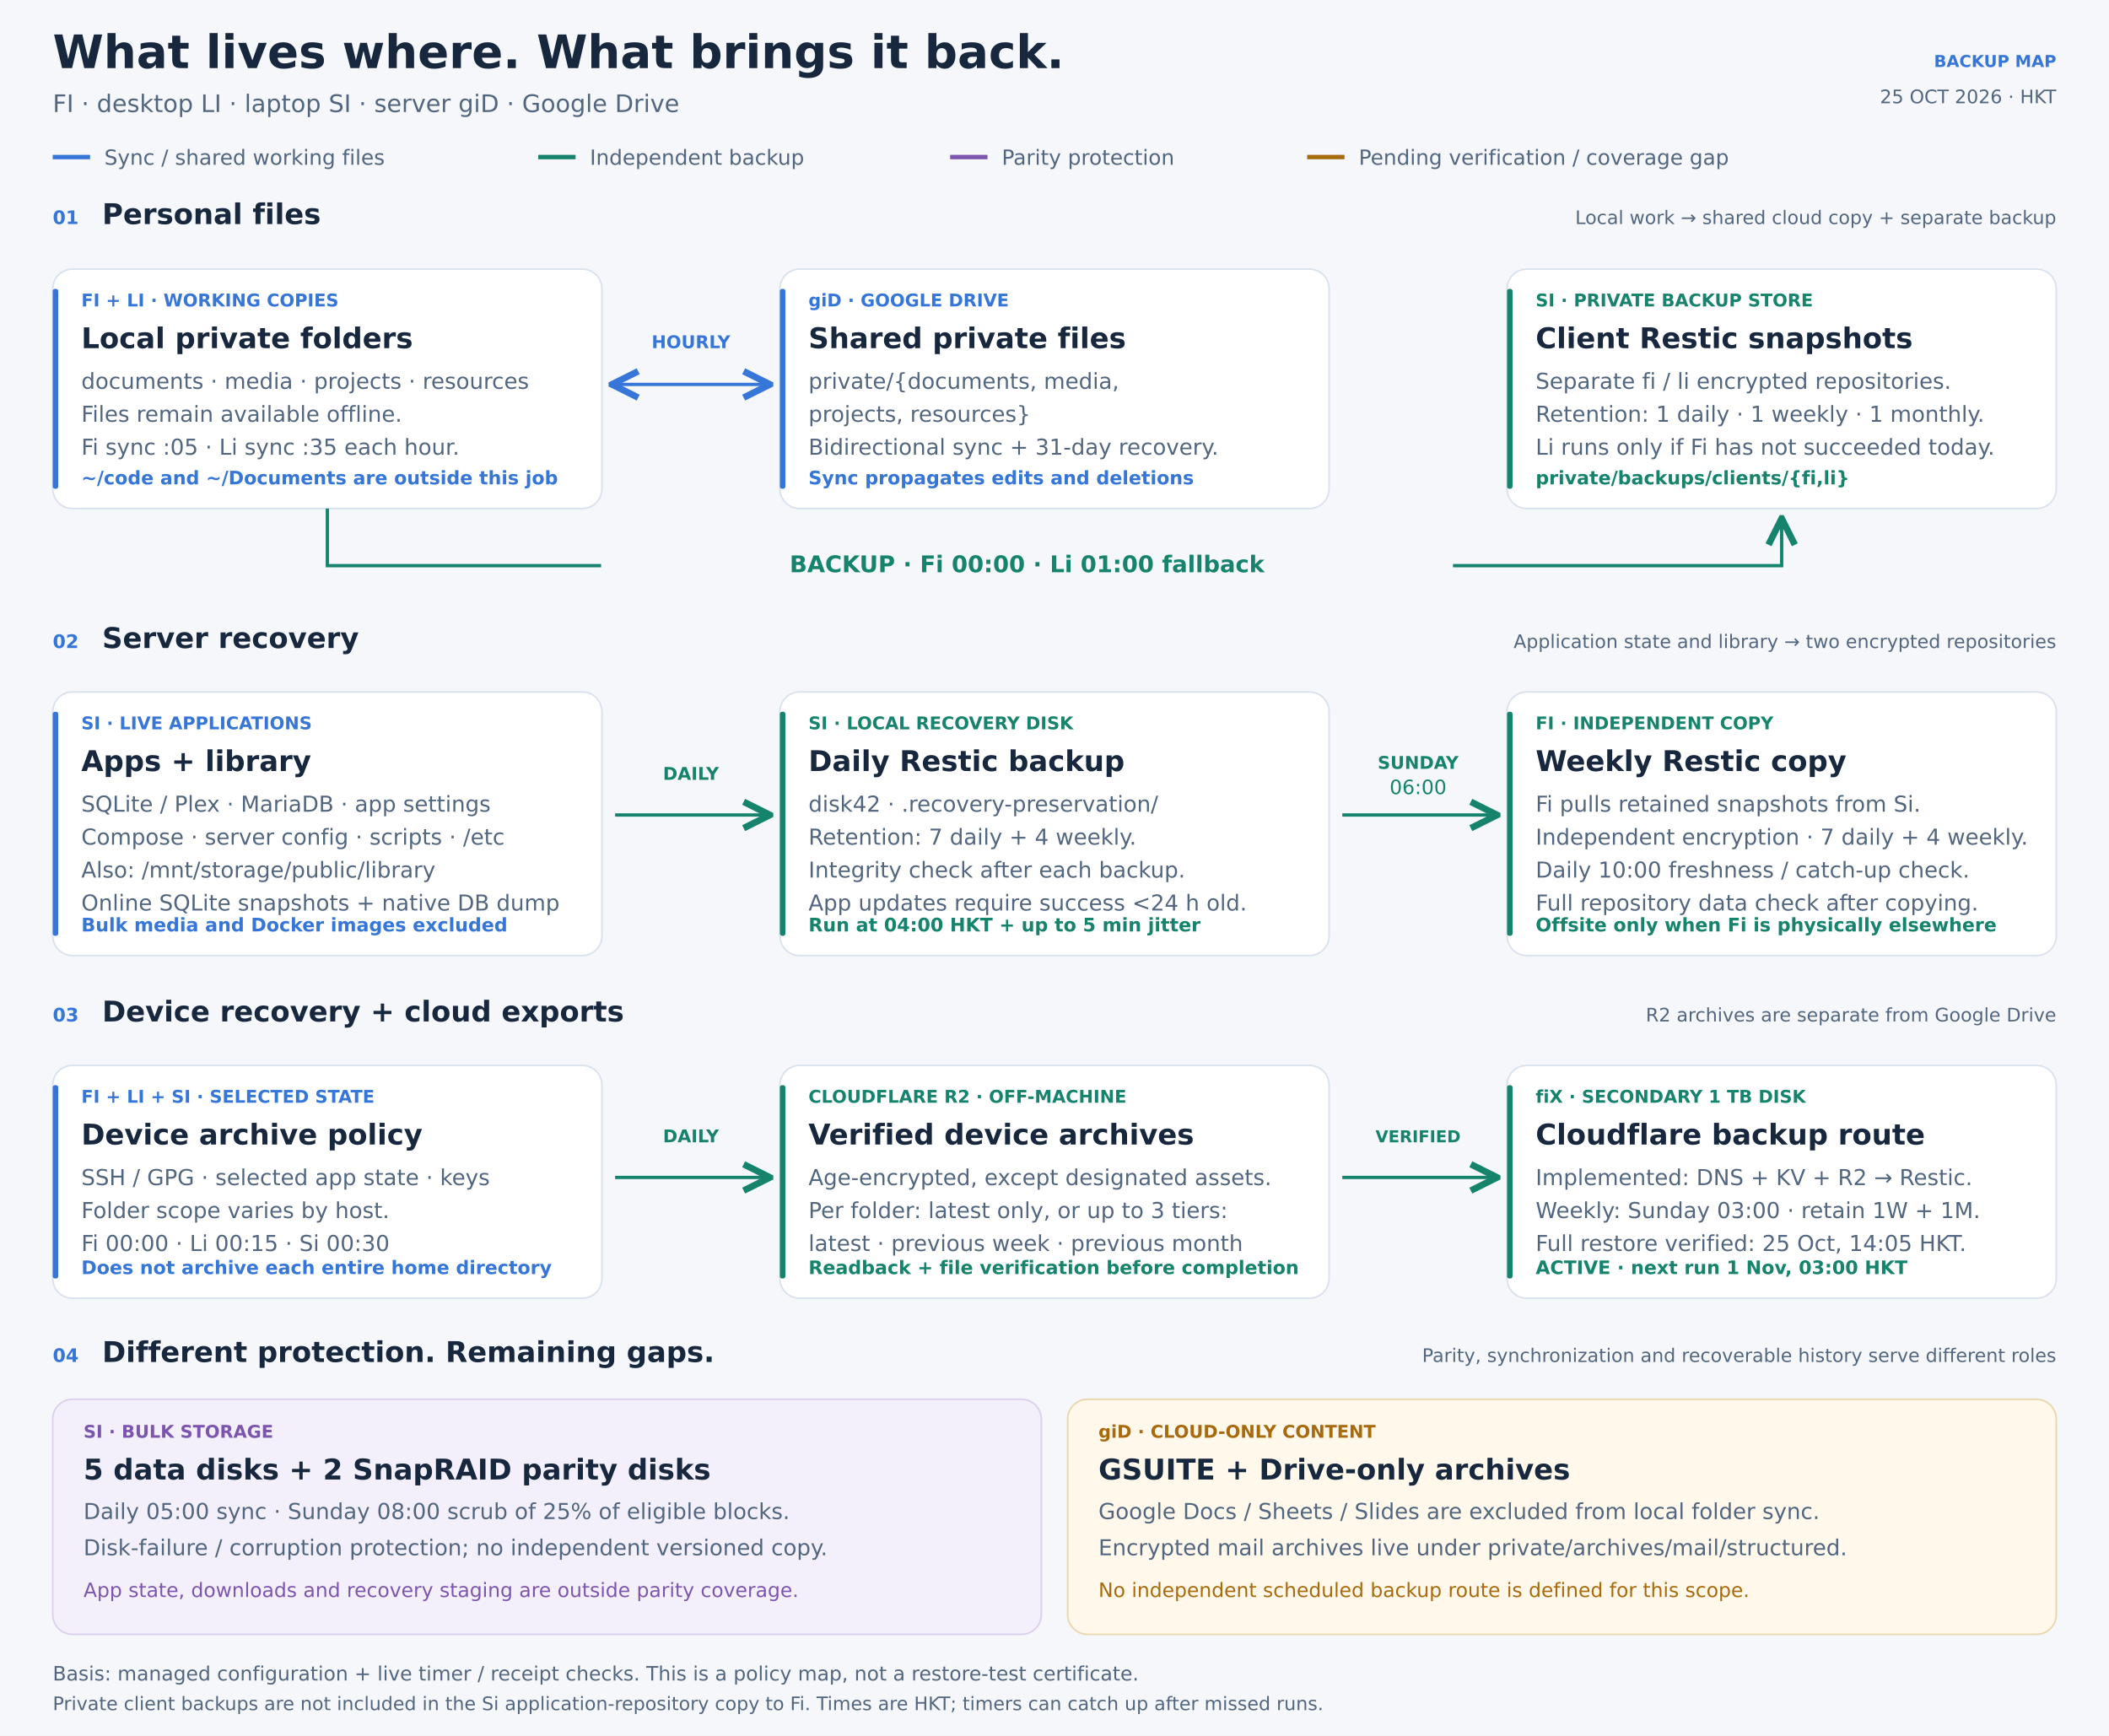
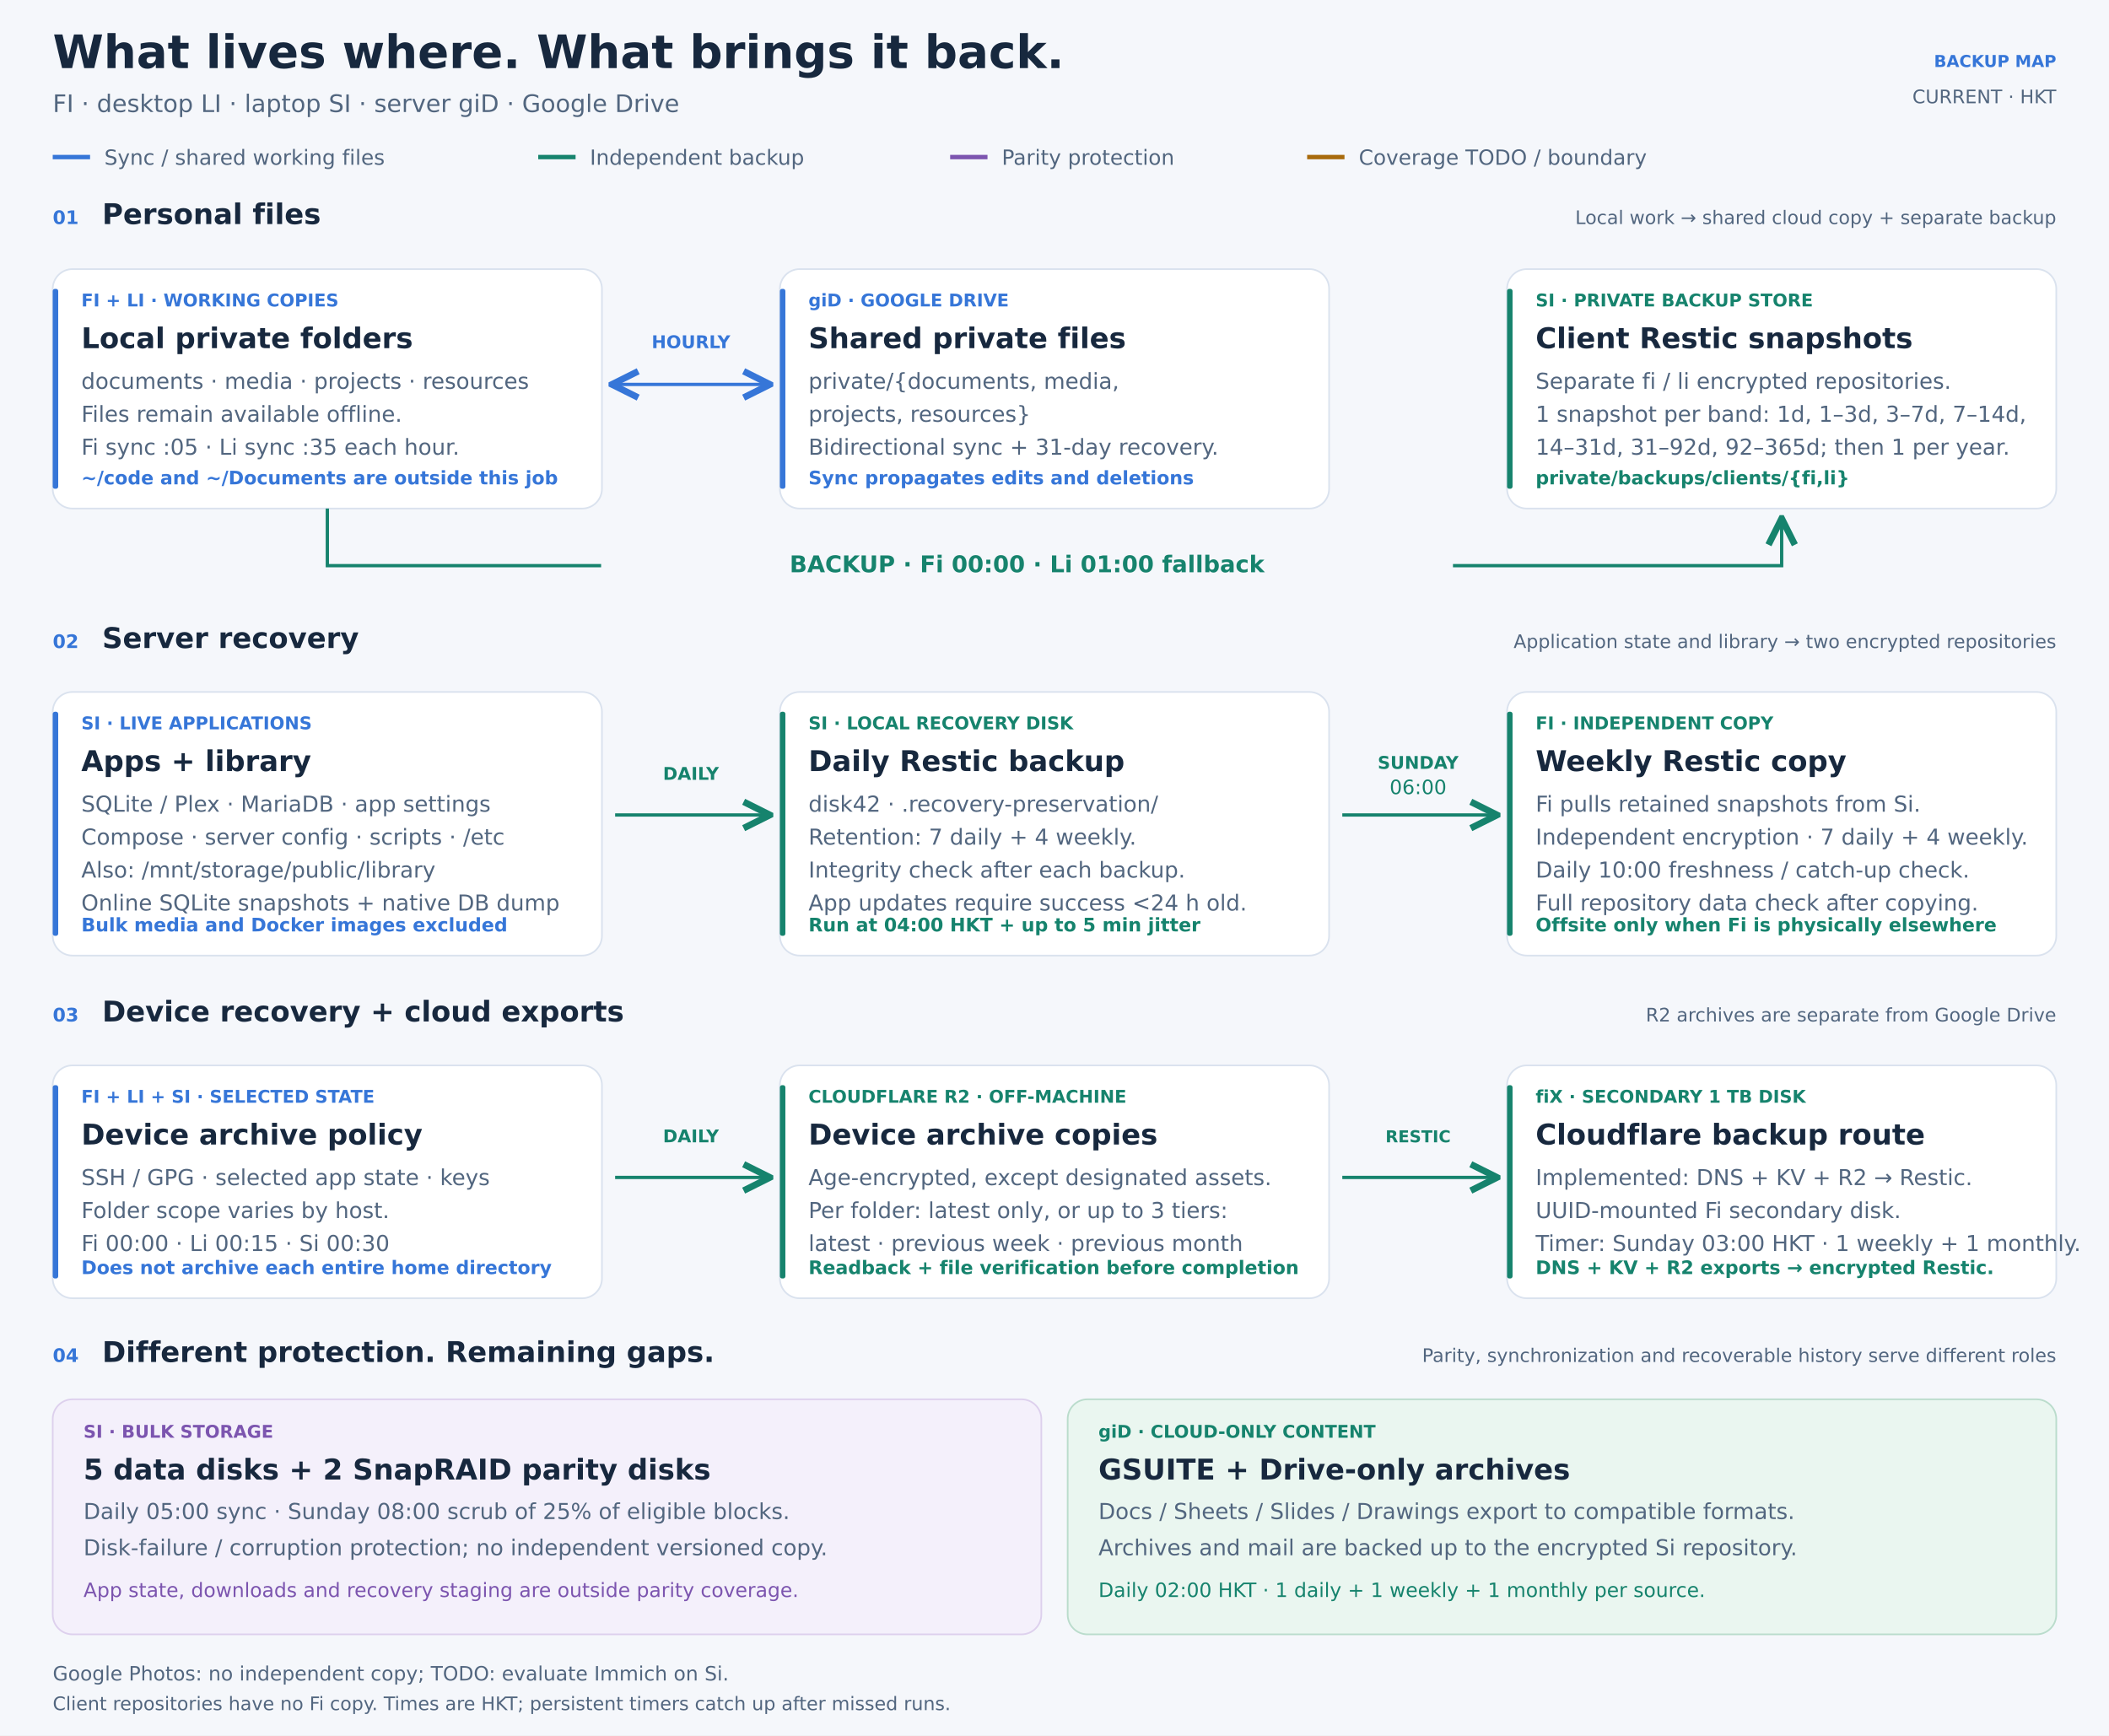
<svg xmlns="http://www.w3.org/2000/svg" width="1920" height="1580" viewBox="0 0 1920 1580">
  <defs>
    <marker id="green" markerWidth="10" markerHeight="10" refX="8" refY="5" orient="auto-start-reverse">
      <path d="M1 1L9 5L1 9" fill="none" stroke="#16836d" stroke-width="2" />
    </marker>
    <marker id="blue" markerWidth="10" markerHeight="10" refX="8" refY="5" orient="auto-start-reverse">
      <path d="M1 1L9 5L1 9" fill="none" stroke="#3676d8" stroke-width="2" />
    </marker>
    <marker id="amber" markerWidth="10" markerHeight="10" refX="8" refY="5" orient="auto-start-reverse">
      <path d="M1 1L9 5L1 9" fill="none" stroke="#b47818" stroke-width="2" />
    </marker>
  </defs>
  <rect width="1920" height="1580" fill="#f5f7fb" />
  <text x="48" y="62" font-family="DejaVu Sans, sans-serif" font-size="42" font-weight="700" fill="#17283e" text-anchor="start">What lives where. What brings it back.</text>
  <text x="48" y="102" font-family="DejaVu Sans, sans-serif" font-size="22" font-weight="400" fill="#52667f" text-anchor="start">FI · desktop     LI · laptop     SI · server     giD · Google Drive</text>
  <text x="1872" y="61" font-family="DejaVu Sans, sans-serif" font-size="15" font-weight="700" fill="#3676d8" text-anchor="end">BACKUP MAP</text>
-   <text x="1872" y="94" font-family="DejaVu Sans, sans-serif" font-size="17" font-weight="400" fill="#52667f" text-anchor="end">25 OCT 2026 · HKT</text>
+   <text x="1872" y="94" font-family="DejaVu Sans, sans-serif" font-size="17" font-weight="400" fill="#52667f" text-anchor="end">CURRENT · HKT</text>
  <line x1="48" y1="143" x2="82" y2="143" stroke="#3676d8" stroke-width="4" />
  <text x="95" y="150" font-family="DejaVu Sans, sans-serif" font-size="19" font-weight="400" fill="#52667f" text-anchor="start">Sync / shared working files</text>
  <line x1="490" y1="143" x2="524" y2="143" stroke="#16836d" stroke-width="4" />
  <text x="537" y="150" font-family="DejaVu Sans, sans-serif" font-size="19" font-weight="400" fill="#52667f" text-anchor="start">Independent backup</text>
  <line x1="865" y1="143" x2="899" y2="143" stroke="#7c55af" stroke-width="4" />
  <text x="912" y="150" font-family="DejaVu Sans, sans-serif" font-size="19" font-weight="400" fill="#52667f" text-anchor="start">Parity protection</text>
  <line x1="1190" y1="143" x2="1224" y2="143" stroke="#a86a0c" stroke-width="4" />
-   <text x="1237" y="150" font-family="DejaVu Sans, sans-serif" font-size="19" font-weight="400" fill="#52667f" text-anchor="start">Pending verification / coverage gap</text>
+   <text x="1237" y="150" font-family="DejaVu Sans, sans-serif" font-size="19" font-weight="400" fill="#52667f" text-anchor="start">Coverage TODO / boundary</text>
  <text x="48" y="204" font-family="DejaVu Sans, sans-serif" font-size="17" font-weight="700" fill="#3676d8" text-anchor="start">01</text>
  <text x="93" y="204" font-family="DejaVu Sans, sans-serif" font-size="26" font-weight="700" fill="#17283e" text-anchor="start">Personal files</text>
  <text x="1872" y="204" font-family="DejaVu Sans, sans-serif" font-size="17" font-weight="400" fill="#52667f" text-anchor="end">Local work → shared cloud copy + separate backup</text>
  <rect x="48" y="245" width="500" height="218" rx="18" fill="#ffffff" stroke="#dae2ee" stroke-width="1.5" />
  <rect x="48" y="263" width="5" height="182" rx="2" fill="#3676d8" />
  <text x="74" y="279" font-family="DejaVu Sans, sans-serif" font-size="16" font-weight="700" fill="#3676d8" text-anchor="start">FI + LI · WORKING COPIES</text>
  <text x="74" y="317" font-family="DejaVu Sans, sans-serif" font-size="26" font-weight="700" fill="#17283e" text-anchor="start">Local private folders</text>
  <text x="74" y="354" font-family="DejaVu Sans, sans-serif" font-size="20" font-weight="400" fill="#52667f" text-anchor="start">documents · media · projects · resources</text>
  <text x="74" y="384" font-family="DejaVu Sans, sans-serif" font-size="20" font-weight="400" fill="#52667f" text-anchor="start">Files remain available offline.</text>
  <text x="74" y="414" font-family="DejaVu Sans, sans-serif" font-size="20" font-weight="400" fill="#52667f" text-anchor="start">Fi sync :05 · Li sync :35 each hour.</text>
  <text x="74" y="441" font-family="DejaVu Sans, sans-serif" font-size="17" font-weight="600" fill="#3676d8" text-anchor="start">~/code and ~/Documents are outside this job</text>
  <rect x="710" y="245" width="500" height="218" rx="18" fill="#ffffff" stroke="#dae2ee" stroke-width="1.5" />
  <rect x="710" y="263" width="5" height="182" rx="2" fill="#3676d8" />
  <text x="736" y="279" font-family="DejaVu Sans, sans-serif" font-size="16" font-weight="700" fill="#3676d8" text-anchor="start">giD · GOOGLE DRIVE</text>
  <text x="736" y="317" font-family="DejaVu Sans, sans-serif" font-size="26" font-weight="700" fill="#17283e" text-anchor="start">Shared private files</text>
  <text x="736" y="354" font-family="DejaVu Sans, sans-serif" font-size="20" font-weight="400" fill="#52667f" text-anchor="start">private/{documents, media,</text>
  <text x="736" y="384" font-family="DejaVu Sans, sans-serif" font-size="20" font-weight="400" fill="#52667f" text-anchor="start">projects, resources}</text>
  <text x="736" y="414" font-family="DejaVu Sans, sans-serif" font-size="20" font-weight="400" fill="#52667f" text-anchor="start">Bidirectional sync + 31-day recovery.</text>
  <text x="736" y="441" font-family="DejaVu Sans, sans-serif" font-size="17" font-weight="600" fill="#3676d8" text-anchor="start">Sync propagates edits and deletions</text>
  <rect x="1372" y="245" width="500" height="218" rx="18" fill="#ffffff" stroke="#dae2ee" stroke-width="1.5" />
  <rect x="1372" y="263" width="5" height="182" rx="2" fill="#16836d" />
  <text x="1398" y="279" font-family="DejaVu Sans, sans-serif" font-size="16" font-weight="700" fill="#16836d" text-anchor="start">SI · PRIVATE BACKUP STORE</text>
  <text x="1398" y="317" font-family="DejaVu Sans, sans-serif" font-size="26" font-weight="700" fill="#17283e" text-anchor="start">Client Restic snapshots</text>
  <text x="1398" y="354" font-family="DejaVu Sans, sans-serif" font-size="20" font-weight="400" fill="#52667f" text-anchor="start">Separate fi / li encrypted repositories.</text>
-   <text x="1398" y="384" font-family="DejaVu Sans, sans-serif" font-size="20" font-weight="400" fill="#52667f" text-anchor="start">Retention: 1 daily · 1 weekly · 1 monthly.</text>
-   <text x="1398" y="414" font-family="DejaVu Sans, sans-serif" font-size="20" font-weight="400" fill="#52667f" text-anchor="start">Li runs only if Fi has not succeeded today.</text>
+   <text x="1398" y="384" font-family="DejaVu Sans, sans-serif" font-size="20" font-weight="400" fill="#52667f" text-anchor="start">1 snapshot per band: 1d, 1–3d, 3–7d, 7–14d,</text>
+   <text x="1398" y="414" font-family="DejaVu Sans, sans-serif" font-size="20" font-weight="400" fill="#52667f" text-anchor="start">14–31d, 31–92d, 92–365d; then 1 per year.</text>
  <text x="1398" y="441" font-family="DejaVu Sans, sans-serif" font-size="17" font-weight="600" fill="#16836d" text-anchor="start">private/backups/clients/{fi,li}</text>
  <path d="M560 350 H698" fill="none" stroke="#3676d8" stroke-width="3" marker-end="url(#blue)" marker-start="url(#blue)" />
  <text x="629" y="317" font-family="DejaVu Sans, sans-serif" font-size="16" font-weight="700" fill="#3676d8" text-anchor="middle">HOURLY</text>
  <path d="M298 463 V515 H1622 V475" fill="none" stroke="#16836d" stroke-width="3" marker-end="url(#green)" />
  <rect x="548" y="491" width="774" height="48" rx="8" fill="#f5f7fb" stroke="#f5f7fb" stroke-width="1.5" />
  <text x="935" y="521" font-family="DejaVu Sans, sans-serif" font-size="21" font-weight="600" fill="#16836d" text-anchor="middle">BACKUP · Fi 00:00 · Li 01:00 fallback</text>
  <text x="48" y="590" font-family="DejaVu Sans, sans-serif" font-size="17" font-weight="700" fill="#3676d8" text-anchor="start">02</text>
  <text x="93" y="590" font-family="DejaVu Sans, sans-serif" font-size="26" font-weight="700" fill="#17283e" text-anchor="start">Server recovery</text>
  <text x="1872" y="590" font-family="DejaVu Sans, sans-serif" font-size="17" font-weight="400" fill="#52667f" text-anchor="end">Application state and library → two encrypted repositories</text>
  <rect x="48" y="630" width="500" height="240" rx="18" fill="#ffffff" stroke="#dae2ee" stroke-width="1.5" />
  <rect x="48" y="648" width="5" height="204" rx="2" fill="#3676d8" />
  <text x="74" y="664" font-family="DejaVu Sans, sans-serif" font-size="16" font-weight="700" fill="#3676d8" text-anchor="start">SI · LIVE APPLICATIONS</text>
  <text x="74" y="702" font-family="DejaVu Sans, sans-serif" font-size="26" font-weight="700" fill="#17283e" text-anchor="start">Apps + library</text>
  <text x="74" y="739" font-family="DejaVu Sans, sans-serif" font-size="20" font-weight="400" fill="#52667f" text-anchor="start">SQLite / Plex · MariaDB · app settings</text>
  <text x="74" y="769" font-family="DejaVu Sans, sans-serif" font-size="20" font-weight="400" fill="#52667f" text-anchor="start">Compose · server config · scripts · /etc</text>
  <text x="74" y="799" font-family="DejaVu Sans, sans-serif" font-size="20" font-weight="400" fill="#52667f" text-anchor="start">Also: /mnt/storage/public/library</text>
  <text x="74" y="829" font-family="DejaVu Sans, sans-serif" font-size="20" font-weight="400" fill="#52667f" text-anchor="start">Online SQLite snapshots + native DB dump</text>
  <text x="74" y="848" font-family="DejaVu Sans, sans-serif" font-size="17" font-weight="600" fill="#3676d8" text-anchor="start">Bulk media and Docker images excluded</text>
  <rect x="710" y="630" width="500" height="240" rx="18" fill="#ffffff" stroke="#dae2ee" stroke-width="1.5" />
  <rect x="710" y="648" width="5" height="204" rx="2" fill="#16836d" />
  <text x="736" y="664" font-family="DejaVu Sans, sans-serif" font-size="16" font-weight="700" fill="#16836d" text-anchor="start">SI · LOCAL RECOVERY DISK</text>
  <text x="736" y="702" font-family="DejaVu Sans, sans-serif" font-size="26" font-weight="700" fill="#17283e" text-anchor="start">Daily Restic backup</text>
  <text x="736" y="739" font-family="DejaVu Sans, sans-serif" font-size="20" font-weight="400" fill="#52667f" text-anchor="start">disk42 · .recovery-preservation/</text>
  <text x="736" y="769" font-family="DejaVu Sans, sans-serif" font-size="20" font-weight="400" fill="#52667f" text-anchor="start">Retention: 7 daily + 4 weekly.</text>
  <text x="736" y="799" font-family="DejaVu Sans, sans-serif" font-size="20" font-weight="400" fill="#52667f" text-anchor="start">Integrity check after each backup.</text>
  <text x="736" y="829" font-family="DejaVu Sans, sans-serif" font-size="20" font-weight="400" fill="#52667f" text-anchor="start">App updates require success &lt;24 h old.</text>
  <text x="736" y="848" font-family="DejaVu Sans, sans-serif" font-size="17" font-weight="600" fill="#16836d" text-anchor="start">Run at 04:00 HKT + up to 5 min jitter</text>
  <rect x="1372" y="630" width="500" height="240" rx="18" fill="#ffffff" stroke="#dae2ee" stroke-width="1.5" />
  <rect x="1372" y="648" width="5" height="204" rx="2" fill="#16836d" />
  <text x="1398" y="664" font-family="DejaVu Sans, sans-serif" font-size="16" font-weight="700" fill="#16836d" text-anchor="start">FI · INDEPENDENT COPY</text>
  <text x="1398" y="702" font-family="DejaVu Sans, sans-serif" font-size="26" font-weight="700" fill="#17283e" text-anchor="start">Weekly Restic copy</text>
  <text x="1398" y="739" font-family="DejaVu Sans, sans-serif" font-size="20" font-weight="400" fill="#52667f" text-anchor="start">Fi pulls retained snapshots from Si.</text>
  <text x="1398" y="769" font-family="DejaVu Sans, sans-serif" font-size="20" font-weight="400" fill="#52667f" text-anchor="start">Independent encryption · 7 daily + 4 weekly.</text>
  <text x="1398" y="799" font-family="DejaVu Sans, sans-serif" font-size="20" font-weight="400" fill="#52667f" text-anchor="start">Daily 10:00 freshness / catch-up check.</text>
  <text x="1398" y="829" font-family="DejaVu Sans, sans-serif" font-size="20" font-weight="400" fill="#52667f" text-anchor="start">Full repository data check after copying.</text>
  <text x="1398" y="848" font-family="DejaVu Sans, sans-serif" font-size="17" font-weight="600" fill="#16836d" text-anchor="start">Offsite only when Fi is physically elsewhere</text>
  <path d="M560 742 H698" fill="none" stroke="#16836d" stroke-width="3" marker-end="url(#green)" />
  <text x="629" y="710" font-family="DejaVu Sans, sans-serif" font-size="16" font-weight="700" fill="#16836d" text-anchor="middle">DAILY</text>
  <path d="M1222 742 H1360" fill="none" stroke="#16836d" stroke-width="3" marker-end="url(#green)" />
  <text x="1291" y="700" font-family="DejaVu Sans, sans-serif" font-size="16" font-weight="700" fill="#16836d" text-anchor="middle">SUNDAY</text>
  <text x="1291" y="723" font-family="DejaVu Sans, sans-serif" font-size="18" font-weight="400" fill="#16836d" text-anchor="middle">06:00</text>
  <text x="48" y="930" font-family="DejaVu Sans, sans-serif" font-size="17" font-weight="700" fill="#3676d8" text-anchor="start">03</text>
  <text x="93" y="930" font-family="DejaVu Sans, sans-serif" font-size="26" font-weight="700" fill="#17283e" text-anchor="start">Device recovery + cloud exports</text>
  <text x="1872" y="930" font-family="DejaVu Sans, sans-serif" font-size="17" font-weight="400" fill="#52667f" text-anchor="end">R2 archives are separate from Google Drive</text>
  <rect x="48" y="970" width="500" height="212" rx="18" fill="#ffffff" stroke="#dae2ee" stroke-width="1.5" />
  <rect x="48" y="988" width="5" height="176" rx="2" fill="#3676d8" />
  <text x="74" y="1004" font-family="DejaVu Sans, sans-serif" font-size="16" font-weight="700" fill="#3676d8" text-anchor="start">FI + LI + SI · SELECTED STATE</text>
  <text x="74" y="1042" font-family="DejaVu Sans, sans-serif" font-size="26" font-weight="700" fill="#17283e" text-anchor="start">Device archive policy</text>
  <text x="74" y="1079" font-family="DejaVu Sans, sans-serif" font-size="20" font-weight="400" fill="#52667f" text-anchor="start">SSH / GPG · selected app state · keys</text>
  <text x="74" y="1109" font-family="DejaVu Sans, sans-serif" font-size="20" font-weight="400" fill="#52667f" text-anchor="start">Folder scope varies by host.</text>
  <text x="74" y="1139" font-family="DejaVu Sans, sans-serif" font-size="20" font-weight="400" fill="#52667f" text-anchor="start">Fi 00:00 · Li 00:15 · Si 00:30</text>
  <text x="74" y="1160" font-family="DejaVu Sans, sans-serif" font-size="17" font-weight="600" fill="#3676d8" text-anchor="start">Does not archive each entire home directory</text>
  <rect x="710" y="970" width="500" height="212" rx="18" fill="#ffffff" stroke="#dae2ee" stroke-width="1.5" />
  <rect x="710" y="988" width="5" height="176" rx="2" fill="#16836d" />
  <text x="736" y="1004" font-family="DejaVu Sans, sans-serif" font-size="16" font-weight="700" fill="#16836d" text-anchor="start">CLOUDFLARE R2 · OFF-MACHINE</text>
-   <text x="736" y="1042" font-family="DejaVu Sans, sans-serif" font-size="26" font-weight="700" fill="#17283e" text-anchor="start">Verified device archives</text>
+   <text x="736" y="1042" font-family="DejaVu Sans, sans-serif" font-size="26" font-weight="700" fill="#17283e" text-anchor="start">Device archive copies</text>
  <text x="736" y="1079" font-family="DejaVu Sans, sans-serif" font-size="20" font-weight="400" fill="#52667f" text-anchor="start">Age-encrypted, except designated assets.</text>
  <text x="736" y="1109" font-family="DejaVu Sans, sans-serif" font-size="20" font-weight="400" fill="#52667f" text-anchor="start">Per folder: latest only, or up to 3 tiers:</text>
  <text x="736" y="1139" font-family="DejaVu Sans, sans-serif" font-size="20" font-weight="400" fill="#52667f" text-anchor="start">latest · previous week · previous month</text>
  <text x="736" y="1160" font-family="DejaVu Sans, sans-serif" font-size="17" font-weight="600" fill="#16836d" text-anchor="start">Readback + file verification before completion</text>
  <rect x="1372" y="970" width="500" height="212" rx="18" fill="#ffffff" stroke="#dae2ee" stroke-width="1.5" />
  <rect x="1372" y="988" width="5" height="176" rx="2" fill="#16836d" />
  <text x="1398" y="1004" font-family="DejaVu Sans, sans-serif" font-size="16" font-weight="700" fill="#16836d" text-anchor="start">fiX · SECONDARY 1 TB DISK</text>
  <text x="1398" y="1042" font-family="DejaVu Sans, sans-serif" font-size="26" font-weight="700" fill="#17283e" text-anchor="start">Cloudflare backup route</text>
  <text x="1398" y="1079" font-family="DejaVu Sans, sans-serif" font-size="20" font-weight="400" fill="#52667f" text-anchor="start">Implemented: DNS + KV + R2 → Restic.</text>
-   <text x="1398" y="1109" font-family="DejaVu Sans, sans-serif" font-size="20" font-weight="400" fill="#52667f" text-anchor="start">Weekly: Sunday 03:00 · retain 1W + 1M.</text>
-   <text x="1398" y="1139" font-family="DejaVu Sans, sans-serif" font-size="20" font-weight="400" fill="#52667f" text-anchor="start">Full restore verified: 25 Oct, 14:05 HKT.</text>
-   <text x="1398" y="1160" font-family="DejaVu Sans, sans-serif" font-size="17" font-weight="600" fill="#16836d" text-anchor="start">ACTIVE · next run 1 Nov, 03:00 HKT</text>
+   <text x="1398" y="1109" font-family="DejaVu Sans, sans-serif" font-size="20" font-weight="400" fill="#52667f" text-anchor="start">UUID-mounted Fi secondary disk.</text>
+   <text x="1398" y="1139" font-family="DejaVu Sans, sans-serif" font-size="20" font-weight="400" fill="#52667f" text-anchor="start">Timer: Sunday 03:00 HKT · 1 weekly + 1 monthly.</text>
+   <text x="1398" y="1160" font-family="DejaVu Sans, sans-serif" font-size="17" font-weight="600" fill="#16836d" text-anchor="start">DNS + KV + R2 exports → encrypted Restic.</text>
  <path d="M560 1072 H698" fill="none" stroke="#16836d" stroke-width="3" marker-end="url(#green)" />
  <text x="629" y="1040" font-family="DejaVu Sans, sans-serif" font-size="16" font-weight="700" fill="#16836d" text-anchor="middle">DAILY</text>
  <path d="M1222 1072 H1360" fill="none" stroke="#16836d" stroke-width="3" marker-end="url(#green)" />
-   <text x="1291" y="1040" font-family="DejaVu Sans, sans-serif" font-size="15" font-weight="700" fill="#16836d" text-anchor="middle">VERIFIED</text>
+   <text x="1291" y="1040" font-family="DejaVu Sans, sans-serif" font-size="15" font-weight="700" fill="#16836d" text-anchor="middle">RESTIC</text>
  <text x="48" y="1240" font-family="DejaVu Sans, sans-serif" font-size="17" font-weight="700" fill="#3676d8" text-anchor="start">04</text>
  <text x="93" y="1240" font-family="DejaVu Sans, sans-serif" font-size="26" font-weight="700" fill="#17283e" text-anchor="start">Different protection. Remaining gaps.</text>
  <text x="1872" y="1240" font-family="DejaVu Sans, sans-serif" font-size="17" font-weight="400" fill="#52667f" text-anchor="end">Parity, synchronization and recoverable history serve different roles</text>
  <rect x="48" y="1274" width="900" height="214" rx="18" fill="#f4f0fb" stroke="#ddd0ed" stroke-width="1.5" />
  <text x="76" y="1309" font-family="DejaVu Sans, sans-serif" font-size="16" font-weight="700" fill="#7c55af" text-anchor="start">SI · BULK STORAGE</text>
  <text x="76" y="1347" font-family="DejaVu Sans, sans-serif" font-size="26" font-weight="700" fill="#17283e" text-anchor="start">5 data disks + 2 SnapRAID parity disks</text>
  <text x="76" y="1383" font-family="DejaVu Sans, sans-serif" font-size="20" font-weight="400" fill="#52667f" text-anchor="start">Daily 05:00 sync · Sunday 08:00 scrub of 25% of eligible blocks.</text>
  <text x="76" y="1416" font-family="DejaVu Sans, sans-serif" font-size="20" font-weight="400" fill="#52667f" text-anchor="start">Disk-failure / corruption protection; no independent versioned copy.</text>
  <text x="76" y="1454" font-family="DejaVu Sans, sans-serif" font-size="18" font-weight="400" fill="#7c55af" text-anchor="start">App state, downloads and recovery staging are outside parity coverage.</text>
-   <rect x="972" y="1274" width="900" height="214" rx="18" fill="#fff8eb" stroke="#ead7ad" stroke-width="1.5" />
-   <text x="1000" y="1309" font-family="DejaVu Sans, sans-serif" font-size="16" font-weight="700" fill="#a86a0c" text-anchor="start">giD · CLOUD-ONLY CONTENT</text>
+   <rect x="972" y="1274" width="900" height="214" rx="18" fill="#eaf6f0" stroke="#badccc" stroke-width="1.5" />
+   <text x="1000" y="1309" font-family="DejaVu Sans, sans-serif" font-size="16" font-weight="700" fill="#16836d" text-anchor="start">giD · CLOUD-ONLY CONTENT</text>
  <text x="1000" y="1347" font-family="DejaVu Sans, sans-serif" font-size="26" font-weight="700" fill="#17283e" text-anchor="start">GSUITE + Drive-only archives</text>
-   <text x="1000" y="1383" font-family="DejaVu Sans, sans-serif" font-size="20" font-weight="400" fill="#52667f" text-anchor="start">Google Docs / Sheets / Slides are excluded from local folder sync.</text>
-   <text x="1000" y="1416" font-family="DejaVu Sans, sans-serif" font-size="20" font-weight="400" fill="#52667f" text-anchor="start">Encrypted mail archives live under private/archives/mail/structured.</text>
-   <text x="1000" y="1454" font-family="DejaVu Sans, sans-serif" font-size="18" font-weight="400" fill="#a86a0c" text-anchor="start">No independent scheduled backup route is defined for this scope.</text>
-   <text x="48" y="1530" font-family="DejaVu Sans, sans-serif" font-size="18" font-weight="400" fill="#52667f" text-anchor="start">Basis: managed configuration + live timer / receipt checks. This is a policy map, not a restore-test certificate.</text>
-   <text x="48" y="1557" font-family="DejaVu Sans, sans-serif" font-size="17" font-weight="400" fill="#52667f" text-anchor="start">Private client backups are not included in the Si application-repository copy to Fi. Times are HKT; timers can catch up after missed runs.</text>
+   <text x="1000" y="1383" font-family="DejaVu Sans, sans-serif" font-size="20" font-weight="400" fill="#52667f" text-anchor="start">Docs / Sheets / Slides / Drawings export to compatible formats.</text>
+   <text x="1000" y="1416" font-family="DejaVu Sans, sans-serif" font-size="20" font-weight="400" fill="#52667f" text-anchor="start">Archives and mail are backed up to the encrypted Si repository.</text>
+   <text x="1000" y="1454" font-family="DejaVu Sans, sans-serif" font-size="18" font-weight="400" fill="#16836d" text-anchor="start">Daily 02:00 HKT · 1 daily + 1 weekly + 1 monthly per source.</text>
+   <text x="48" y="1530" font-family="DejaVu Sans, sans-serif" font-size="18" font-weight="400" fill="#52667f" text-anchor="start">Google Photos: no independent copy; TODO: evaluate Immich on Si.</text>
+   <text x="48" y="1557" font-family="DejaVu Sans, sans-serif" font-size="17" font-weight="400" fill="#52667f" text-anchor="start">Client repositories have no Fi copy. Times are HKT; persistent timers catch up after missed runs.</text>
</svg>
